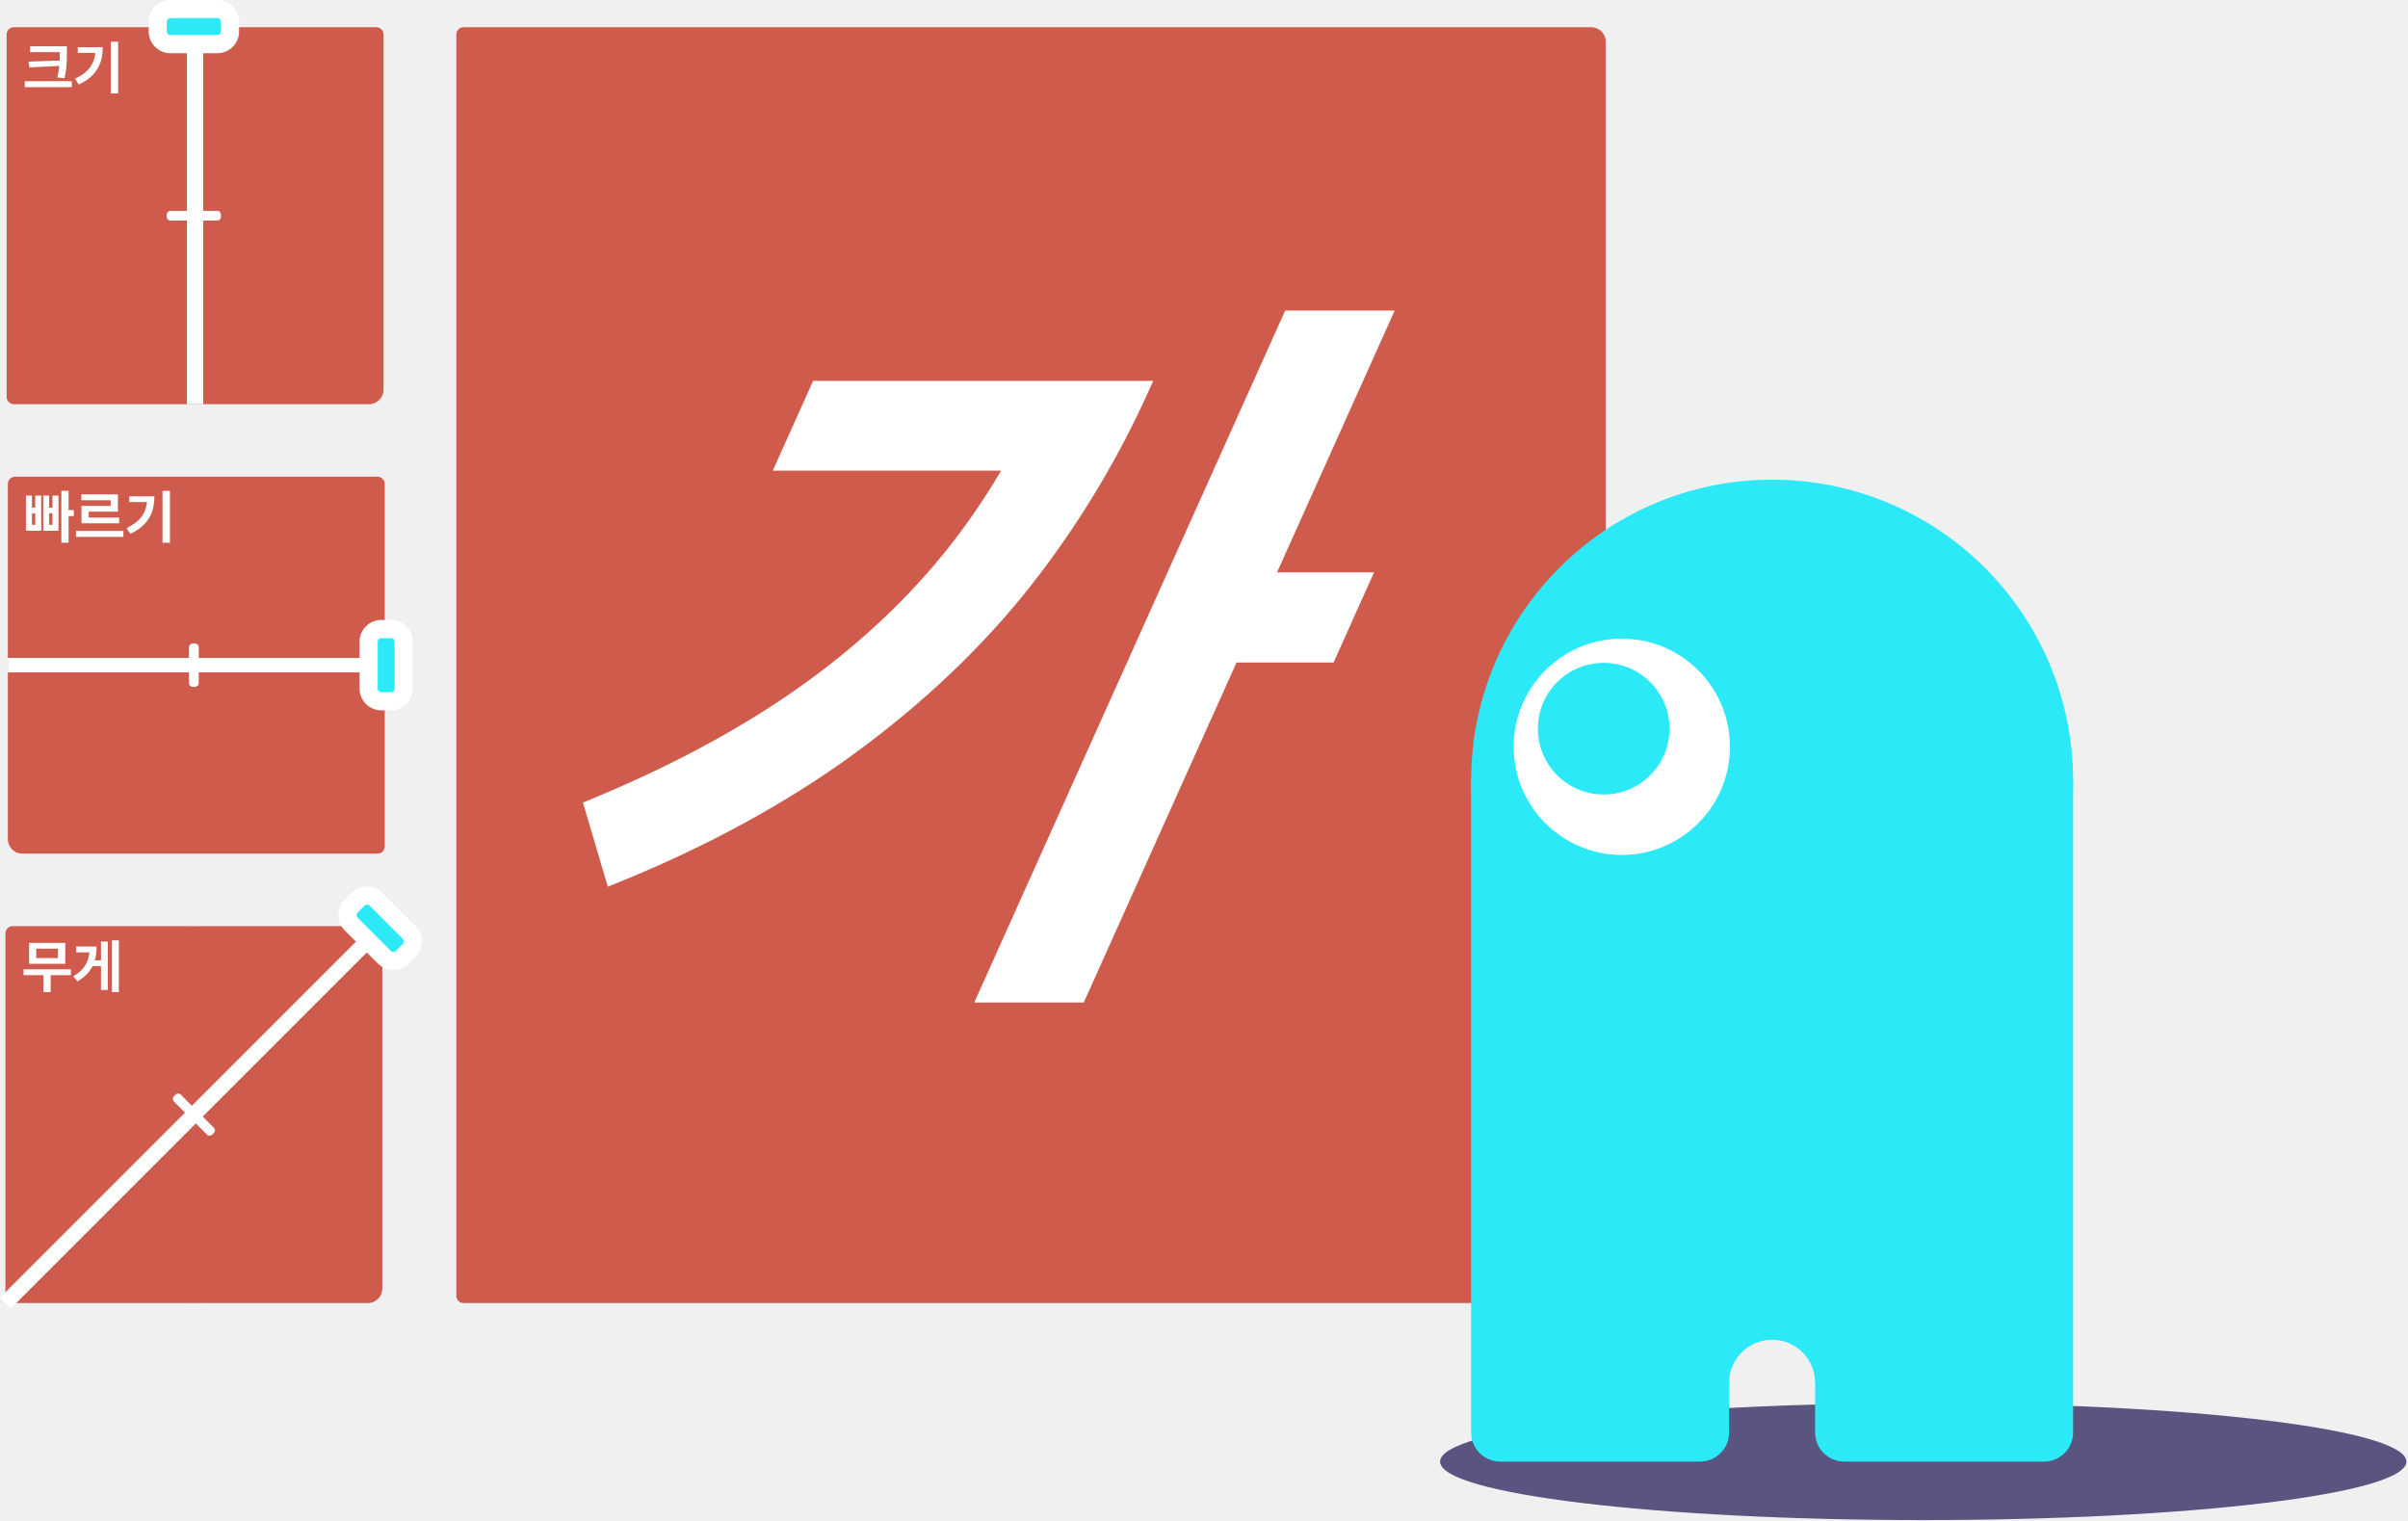
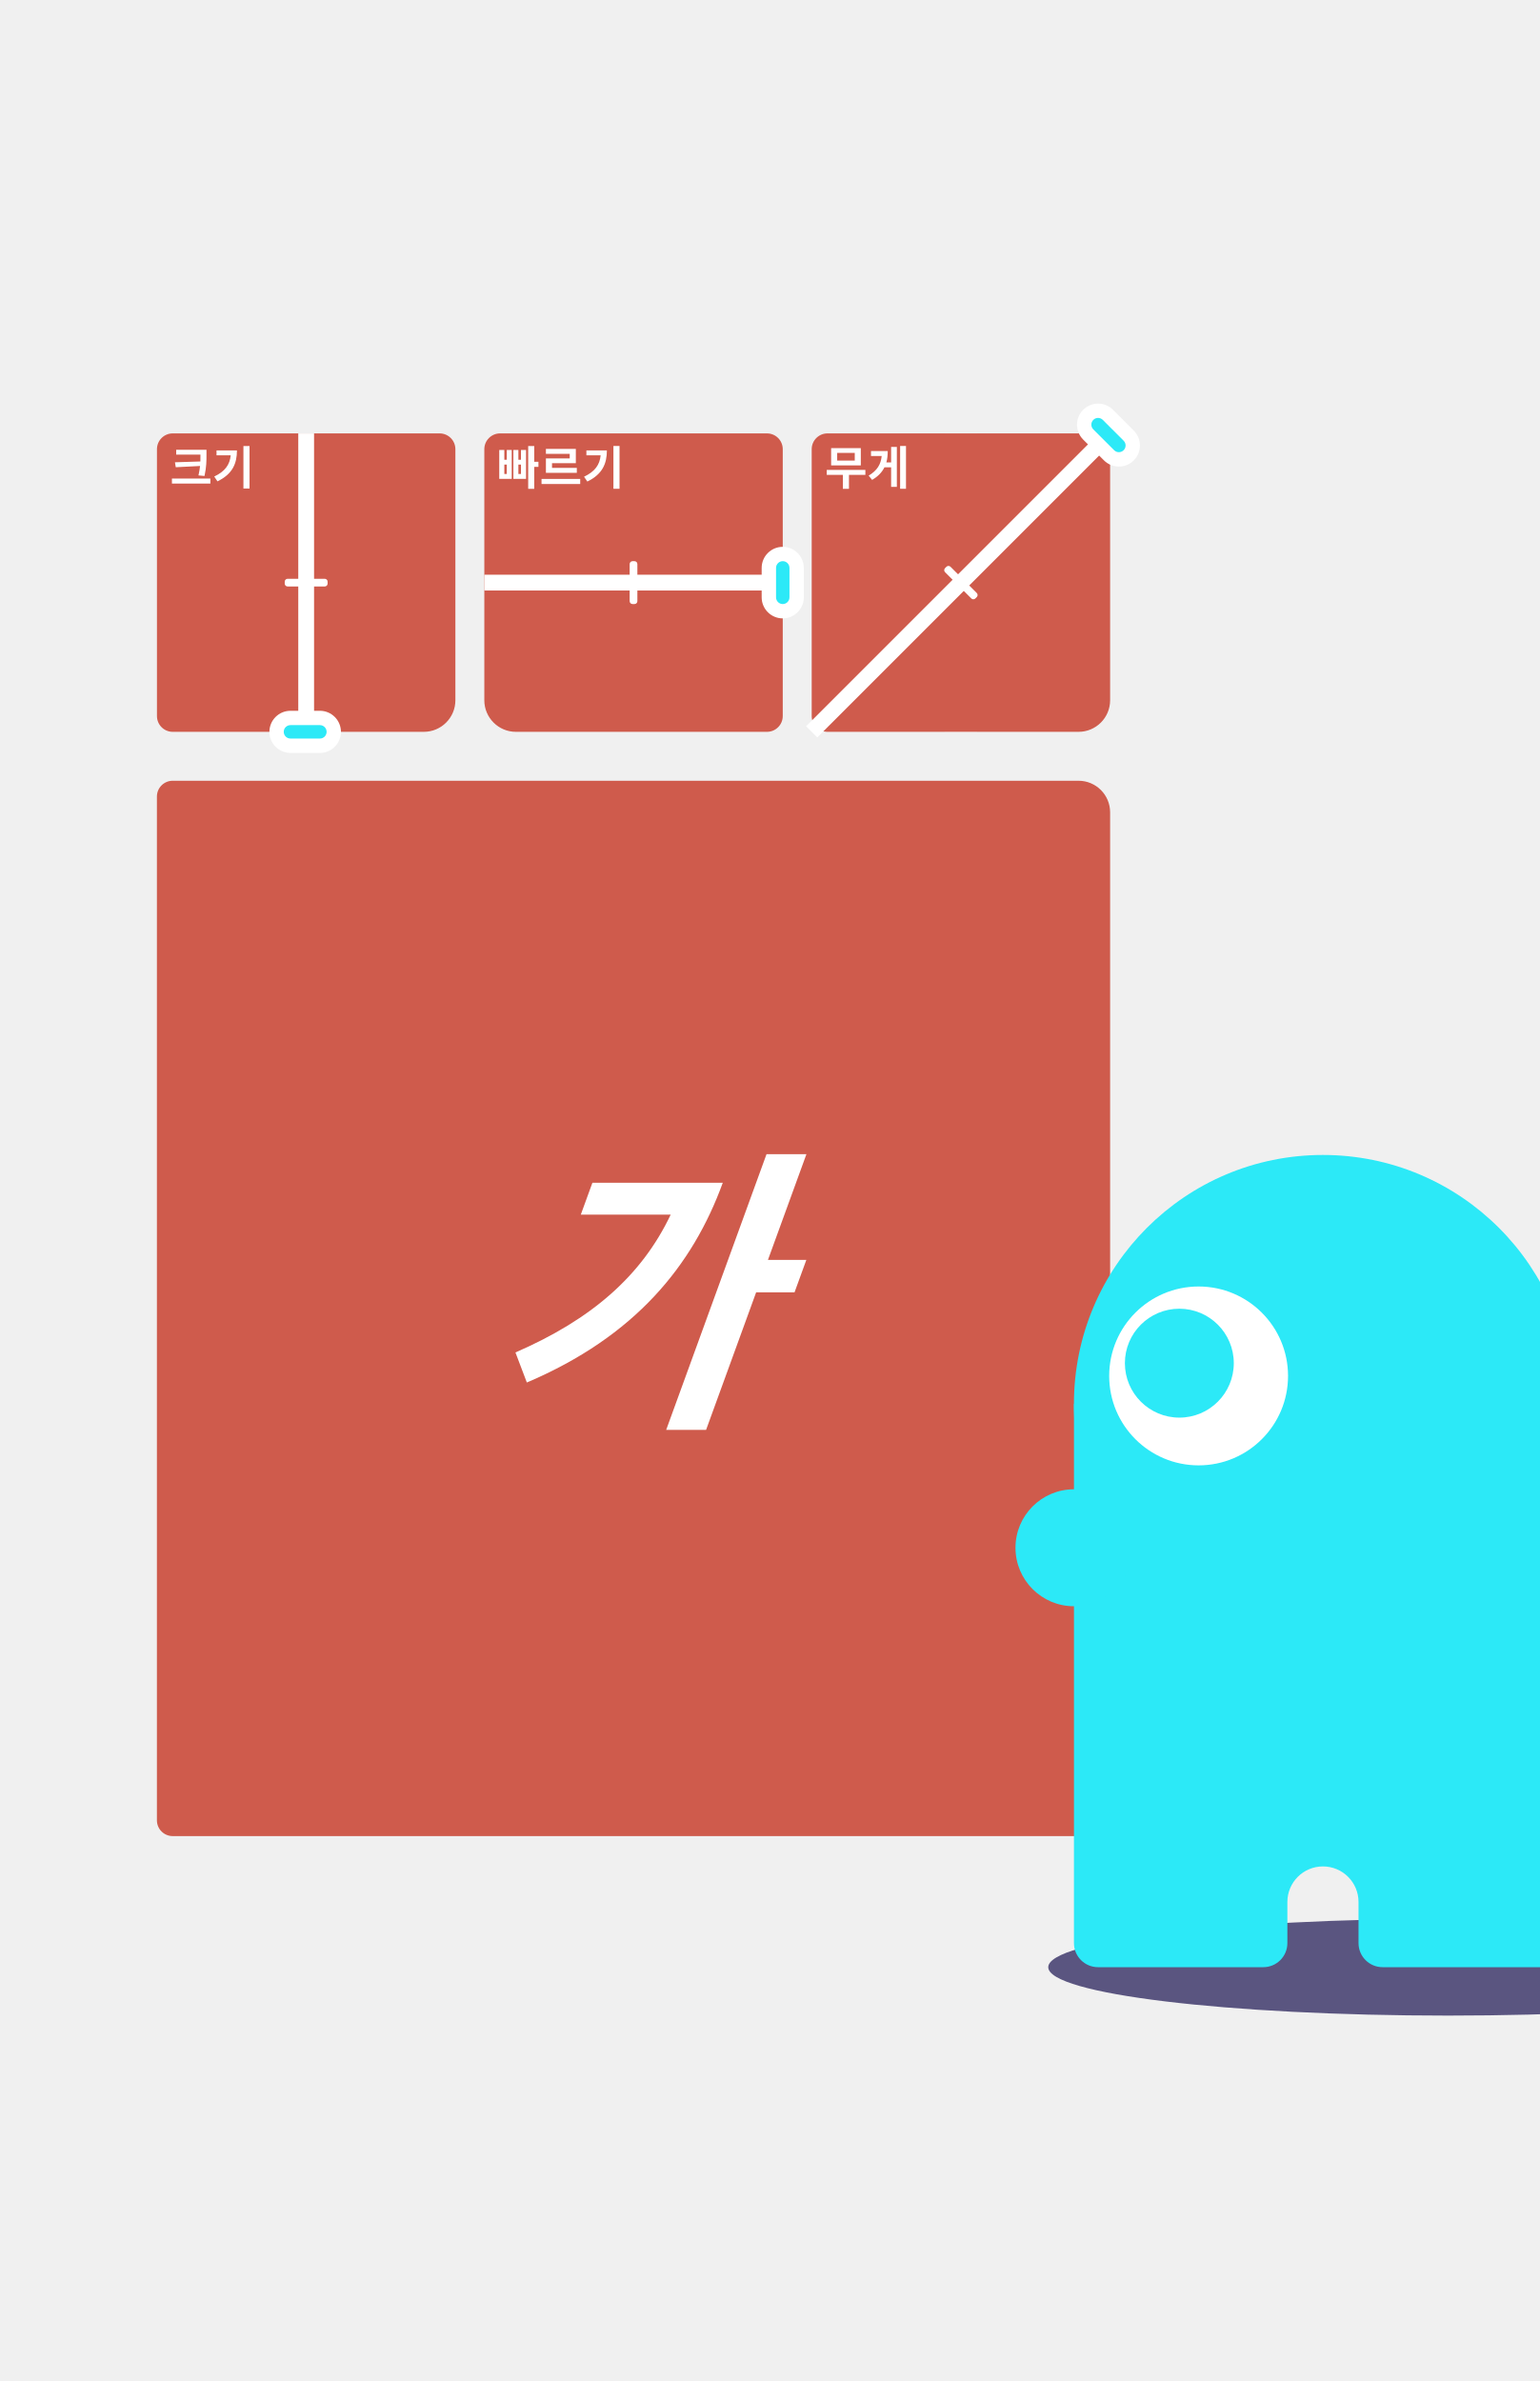
- <svg xmlns="http://www.w3.org/2000/svg" width="442" height="279" viewBox="0 0 442 279" fill="none">
-   <path d="M85.088 5H292.087C293.558 5 294.748 6.191 294.748 7.661V237.838C294.748 238.573 294.153 239.168 293.418 239.168H85.088C84.353 239.168 83.758 238.573 83.758 237.838V6.33C83.758 5.595 84.353 5 85.088 5Z" fill="#CF5B4C" />
-   <path d="M70.403 6.33V71.525C70.403 72.995 69.212 74.186 67.742 74.186H2.547C1.812 74.186 1.217 73.591 1.217 72.856V6.33C1.217 5.595 1.812 5 2.547 5L69.072 5C69.807 5 70.403 5.595 70.403 6.33Z" fill="#CF5B4C" />
-   <path d="M37.306 5V74.186H34.313V5H37.306Z" fill="white" />
-   <path d="M21.689 17.133H20.342V7.663H21.689V17.133ZM18.856 8.661C18.856 9.676 18.719 10.598 18.445 11.426C18.175 12.251 17.716 13.009 17.068 13.702C16.42 14.392 15.552 14.995 14.464 15.511L13.768 14.451C14.679 14.021 15.41 13.538 15.961 13.001C16.512 12.464 16.912 11.861 17.162 11.192C17.411 10.523 17.536 9.758 17.536 8.895V8.661H18.856ZM18.144 9.706H14.272V8.661H18.144V9.706Z" fill="white" />
-   <path d="M11.523 9.57H5.525V8.5H11.523V9.57ZM13.17 15.994H4.543V14.913H13.17V15.994ZM12.276 9.607C12.276 10.21 12.269 10.723 12.255 11.145C12.245 11.568 12.209 12.046 12.146 12.58C12.084 13.113 11.983 13.701 11.845 14.342L10.525 14.227C10.663 13.635 10.766 13.077 10.831 12.554C10.897 12.03 10.937 11.561 10.951 11.145C10.968 10.729 10.977 10.217 10.977 9.607V8.5H12.276V9.607ZM5.4 12.367L5.239 11.312L11.252 11.098V12.081L5.4 12.367Z" fill="white" />
-   <path d="M69.296 156.678H4.101C2.631 156.678 1.44 155.487 1.44 154.017L1.44 88.823C1.44 88.088 2.036 87.492 2.771 87.492L69.296 87.492C70.031 87.492 70.626 88.088 70.626 88.823L70.626 155.348C70.626 156.083 70.031 156.678 69.296 156.678Z" fill="#CF5B4C" />
-   <path d="M70.626 120.754V123.415H1.439V120.754H70.626Z" fill="white" />
-   <path d="M31.189 99.615H29.835V90.096H31.189V99.615ZM28.341 91.099C28.341 92.119 28.203 93.046 27.928 93.878C27.657 94.707 27.195 95.47 26.544 96.167C25.892 96.86 25.02 97.466 23.926 97.985L23.226 96.919C24.142 96.487 24.877 96.001 25.431 95.462C25.985 94.922 26.387 94.316 26.638 93.643C26.889 92.971 27.014 92.201 27.014 91.334V91.099H28.341ZM27.625 92.149H23.733V91.099H27.625V92.149Z" fill="white" />
-   <path d="M22.646 98.539H13.952V97.447H22.646V98.539ZM21.643 93.91H16.282V95.519H14.955V92.849H20.326V91.814H14.939V90.743H21.643V93.91ZM21.867 96.047H14.955V94.996H21.867V96.047Z" fill="white" />
-   <path d="M12.588 99.615H11.266V90.096H12.588V99.615ZM13.549 94.73H11.857V93.622H13.549V94.73ZM5.869 93.173H6.47V90.958H7.562V97.416H4.766V90.958H5.869V93.173ZM6.47 96.329V94.223H5.869V96.329H6.47ZM9.025 93.173H9.636V90.958H10.733V97.416H7.943V90.958H9.025V93.173ZM9.636 96.329V94.223H9.025V96.329H9.636Z" fill="white" />
-   <path d="M36.959 169.982V239.168H34.215V169.982H36.959Z" fill="white" />
-   <path d="M35.587 211.91C39.638 211.91 42.921 208.626 42.921 204.575C42.921 200.525 39.638 197.241 35.587 197.241C31.536 197.241 28.252 200.525 28.252 204.575C28.252 208.626 31.536 211.91 35.587 211.91Z" fill="white" />
-   <path d="M35.587 209.039C38.052 209.039 40.05 207.041 40.05 204.575C40.05 202.11 38.052 200.111 35.587 200.111C33.121 200.111 31.123 202.11 31.123 204.575C31.123 207.041 33.121 209.039 35.587 209.039Z" fill="#2CE9F7" />
-   <path d="M2.324 169.982H68.849C69.584 169.982 70.18 170.577 70.18 171.313V236.507C70.18 237.977 68.989 239.168 67.519 239.168H2.324C1.589 239.168 0.994 238.573 0.994 237.838V171.313C0.994 170.577 1.589 169.982 2.324 169.982Z" fill="#CF5B4C" />
-   <path d="M71.173 170.976L1.987 240.162L0 238.175L69.186 168.988L71.173 170.976Z" fill="white" />
-   <path d="M21.814 182.106H20.56V172.587H21.814V182.106ZM18.794 177.32H16.714V176.26H18.794V177.32ZM19.791 181.688H18.538V172.811H19.791V181.688ZM17.733 173.726C17.733 174.67 17.622 175.527 17.398 176.296C17.179 177.063 16.81 177.768 16.291 178.412C15.772 179.057 15.079 179.628 14.211 180.126L13.459 179.191C14.184 178.762 14.764 178.294 15.199 177.785C15.634 177.273 15.95 176.709 16.145 176.093C16.343 175.476 16.442 174.778 16.442 173.997V173.726H17.733ZM16.871 174.797H13.982V173.726H16.871V174.797Z" fill="white" />
-   <path d="M13.015 178.982H4.321V177.916H13.015V178.982ZM9.3 182.096H7.978V178.6H9.3V182.096ZM11.98 176.892H5.34V173.057H11.98V176.892ZM6.651 175.847H10.648V174.118H6.651V175.847Z" fill="white" />
-   <path d="M75.766 126.385V117.78C75.766 115.575 73.979 113.788 71.774 113.788H69.992C67.787 113.788 66 115.575 66 117.78V126.385C66 128.589 67.787 130.376 69.992 130.376H71.774C73.979 130.376 75.766 128.589 75.766 126.385Z" fill="white" />
-   <path d="M69.326 117.783V126.388C69.326 126.756 69.624 127.053 69.991 127.053H71.774C72.142 127.053 72.439 126.756 72.439 126.388V117.783C72.439 117.416 72.142 117.118 71.774 117.118H69.991C69.624 117.118 69.326 117.416 69.326 117.783Z" fill="#2CE9F7" />
-   <path d="M31.286 9.766L39.891 9.766C42.096 9.766 43.883 7.979 43.883 5.774V3.991C43.883 1.787 42.096 1.19697e-06 39.891 1.19697e-06L31.286 1.19697e-06C29.082 1.19697e-06 27.294 1.787 27.294 3.991V5.774C27.294 7.979 29.082 9.766 31.286 9.766Z" fill="white" />
-   <path d="M39.888 3.326H31.283C30.915 3.326 30.617 3.624 30.617 3.991V5.774C30.617 6.142 30.915 6.439 31.283 6.439H39.888C40.255 6.439 40.553 6.142 40.553 5.774V3.991C40.553 3.624 40.255 3.326 39.888 3.326Z" fill="#2CE9F7" />
-   <path d="M35.813 118.116H35.361C34.993 118.116 34.695 118.414 34.695 118.781V125.39C34.695 125.758 34.993 126.056 35.361 126.056H35.813C36.18 126.056 36.478 125.758 36.478 125.39V118.781C36.478 118.414 36.18 118.116 35.813 118.116Z" fill="white" />
-   <path d="M32.234 200.905L31.914 201.225C31.654 201.485 31.654 201.906 31.914 202.166L37.999 208.25C38.258 208.51 38.68 208.51 38.94 208.25L39.259 207.93C39.519 207.671 39.519 207.249 39.259 206.99L33.175 200.905C32.915 200.645 32.494 200.645 32.234 200.905Z" fill="white" />
-   <path d="M39.888 38.702H31.282C30.915 38.702 30.617 38.999 30.617 39.367V39.819C30.617 40.187 30.915 40.484 31.282 40.484H39.888C40.255 40.484 40.553 40.187 40.553 39.819V39.367C40.553 38.999 40.255 38.702 39.888 38.702Z" fill="white" />
-   <path d="M353.021 279C402.002 279 441.709 274.193 441.709 268.263C441.709 262.333 402.002 257.526 353.021 257.526C304.04 257.526 264.333 262.333 264.333 268.263C264.333 274.193 304.04 279 353.021 279Z" fill="#5A5580" />
-   <path d="M325.28 198.541C355.793 198.541 380.529 173.806 380.529 143.292C380.529 112.779 355.793 88.043 325.28 88.043C294.767 88.043 270.031 112.779 270.031 143.292C270.031 173.806 294.767 198.541 325.28 198.541Z" fill="#2CE9F7" />
-   <path d="M380.529 143.292V253.794H333.173C333.173 249.433 329.641 245.9 325.28 245.9C320.919 245.9 317.387 249.433 317.387 253.794H270.031V143.292H380.532H380.529ZM317.387 262.918V253.794H270.031V262.918C270.031 265.871 272.426 268.263 275.376 268.263H312.042C314.995 268.263 317.387 265.868 317.387 262.918ZM380.529 262.918V253.794H333.173V262.918C333.173 265.871 335.568 268.263 338.519 268.263H375.184C378.138 268.263 380.529 265.868 380.529 262.918Z" fill="#2CE9F7" />
-   <path d="M297.692 156.917C308.654 156.917 317.54 148.03 317.54 137.069C317.54 126.107 308.654 117.221 297.692 117.221C286.731 117.221 277.844 126.107 277.844 137.069C277.844 148.03 286.731 156.917 297.692 156.917Z" fill="white" />
-   <path d="M294.366 145.824C301.038 145.824 306.447 140.415 306.447 133.743C306.447 127.07 301.038 121.662 294.366 121.662C287.694 121.662 282.285 127.07 282.285 133.743C282.285 140.415 287.694 145.824 294.366 145.824Z" fill="#2CE9F7" />
-   <path d="M76.284 169.962L70.2 163.877C68.641 162.319 66.114 162.319 64.555 163.877L63.294 165.138C61.735 166.697 61.735 169.224 63.294 170.783L69.379 176.867C70.938 178.426 73.465 178.426 75.024 176.867L76.284 175.607C77.843 174.048 77.843 171.521 76.284 169.962Z" fill="white" />
-   <path d="M65.648 168.433L71.732 174.517C71.992 174.777 72.413 174.777 72.673 174.517L73.934 173.256C74.194 172.997 74.194 172.575 73.934 172.316L67.849 166.231C67.589 165.971 67.168 165.971 66.908 166.231L65.648 167.492C65.388 167.752 65.388 168.173 65.648 168.433Z" fill="#2CE9F7" />
-   <g clip-path="url(#clip0_65_2487)">
-     <path d="M178.832 184L235.906 57H256L234.409 105.052H252.215L244.779 121.604H226.968L198.932 184H178.832Z" fill="white" />
-     <path d="M107 147.305L107.894 146.937C121.613 141.32 133.862 134.892 144.292 127.819C154.683 120.772 163.794 112.707 171.359 103.852C175.941 98.48 180.108 92.612 183.764 86.387H141.847L149.251 69.909H211.682L211.009 71.408C205.134 84.483 197.747 96.693 189.051 107.703C180.35 118.729 169.539 129.008 156.918 138.247C144.302 147.481 129.415 155.573 112.675 162.3L111.571 162.743L107 147.305Z" fill="white" />
+ <svg xmlns="http://www.w3.org/2000/svg" id="_레이어_1" data-name="레이어 1" viewBox="0 0 390 603">
+   <defs>
+     <style>
+       .cls-1 {
+         font-size: 80.21px;
+       }
+ 
+       .cls-1, .cls-2, .cls-3, .cls-4 {
+         fill: #fff;
+       }
+ 
+       .cls-1, .cls-2, .cls-4 {
+         font-family: PretendardVariable-Bold, 'Pretendard Variable';
+         font-variation-settings: 'wght' 700;
+         font-weight: 700;
+       }
+ 
+       .cls-5 {
+         stroke-width: 8.25px;
+       }
+ 
+       .cls-5, .cls-6 {
+         fill: none;
+         stroke: #fff;
+         stroke-miterlimit: 10;
+       }
+ 
+       .cls-2 {
+         font-size: 11.63px;
+       }
+ 
+       .cls-7 {
+         fill: #5a5580;
+       }
+ 
+       .cls-6 {
+         stroke-width: 4px;
+       }
+ 
+       .cls-8 {
+         fill: #2ce9f7;
+       }
+ 
+       .cls-9 {
+         fill: #cf5b4c;
+       }
+ 
+       .cls-4 {
+         font-size: 11.69px;
+       }
+     </style>
+   </defs>
+   <path class="cls-9" d="M43.74,197.73h229.41c4.42,0,8,3.58,8,8v255.27c0,2.21-1.79,4-4,4H43.74c-2.21,0-4-1.79-4-4V201.73c0-2.21,1.79-4,4-4Z" />
+   <path class="cls-9" d="M126.66,109.76h63.58c4.42,0,8,3.58,8,8v63.58c0,2.21-1.79,4-4,4h-67.58c-2.21,0-4-1.79-4-4v-67.58c0-2.21,1.79-4,4-4Z" transform="translate(320.9 295.1) rotate(-180)" />
+   <line class="cls-6" x1="198.24" y1="147.55" x2="122.66" y2="147.55" />
+   <text class="cls-4" transform="translate(125.91 122.75)">
+     <tspan x="0" y="0">빠르기</tspan>
+   </text>
+   <g>
+     <rect class="cls-3" x="189.18" y="142.22" width="18.12" height="10.67" rx="5.34" ry="5.34" transform="translate(345.79 -50.69) rotate(90)" />
+     <rect class="cls-8" x="192.81" y="145.85" width="10.86" height="3.4" rx="1.7" ry="1.7" transform="translate(50.69 345.79) rotate(-90)" />
  </g>
-   <defs>
-     <clipPath id="clip0_65_2487">
-       <rect width="149" height="127" fill="white" transform="translate(107 57)" />
-     </clipPath>
-   </defs>
+   <g>
+     <line class="cls-5" x1="243.36" y1="109.76" x2="243.36" y2="185.34" />
+     <g>
+       <circle class="cls-3" cx="243.36" cy="147.55" r="8.01" />
+       <circle class="cls-8" cx="243.36" cy="147.55" r="4.88" />
+     </g>
+   </g>
+   <path class="cls-9" d="M209.57,109.76h67.58c2.21,0,4,1.79,4,4v63.58c0,4.42-3.58,8-8,8h-63.58c-2.21,0-4-1.79-4-4v-67.58c0-2.21,1.79-4,4-4Z" />
+   <line class="cls-6" x1="205.57" y1="185.34" x2="281.15" y2="109.76" />
+   <text class="cls-4" transform="translate(208.9 122.75)">
+     <tspan x="0" y="0">무게</tspan>
+   </text>
+   <g>
+     <rect class="cls-3" x="271.67" y="104.85" width="18.12" height="10.67" rx="5.34" ry="5.34" transform="translate(160.14 -166.23) rotate(45)" />
+     <rect class="cls-8" x="275.3" y="108.49" width="10.86" height="3.4" rx="1.7" ry="1.7" transform="translate(401.32 386.6) rotate(-135)" />
+   </g>
+   <rect class="cls-3" x="242.39" y="142.12" width="1.95" height="10.86" rx=".73" ry=".73" transform="translate(-33.06 215.3) rotate(-45)" />
+   <path class="cls-9" d="M43.74,109.76h63.58c4.42,0,8,3.58,8,8v63.58c0,2.21-1.79,4-4,4H43.74c-2.21,0-4-1.79-4-4v-67.58c0-2.21,1.79-4,4-4Z" transform="translate(225.09 70.02) rotate(90)" />
+   <line class="cls-6" x1="77.54" y1="109.76" x2="77.54" y2="185.34" />
+   <text class="cls-2" transform="translate(43.06 122.7)">
+     <tspan x="0" y="0">크기</tspan>
+   </text>
+   <g>
+     <rect class="cls-3" x="68.23" y="180.01" width="18.12" height="10.67" rx="5.34" ry="5.34" transform="translate(154.58 370.69) rotate(-180)" />
+     <rect class="cls-8" x="71.86" y="183.64" width="10.86" height="3.4" rx="1.7" ry="1.7" />
+   </g>
+   <rect class="cls-3" x="72.11" y="146.58" width="10.86" height="1.95" rx=".73" ry=".73" />
+   <rect class="cls-3" x="159.47" y="142.12" width="1.95" height="10.86" rx=".73" ry=".73" />
+   <g>
+     <ellipse class="cls-7" cx="366.7" cy="498.2" rx="101.22" ry="12.26" />
+     <circle class="cls-8" cx="335.04" cy="355.56" r="63.06" />
+     <path class="cls-8" d="M398.11,355.57v126.12h0v10.41c0,3.37-2.73,6.1-6.1,6.1h-41.85c-3.37,0-6.1-2.73-6.1-6.1v-10.41c0-4.98-4.03-9.01-9.01-9.01s-9.01,4.03-9.01,9.01v10.41c0,3.37-2.73,6.1-6.1,6.1h-41.85c-3.37,0-6.1-2.73-6.1-6.1v-136.53h126.12Z" />
+     <g>
+       <circle class="cls-3" cx="303.56" cy="348.46" r="22.65" />
+       <circle class="cls-8" cx="298.68" cy="345.23" r="13.79" />
+     </g>
+     <circle class="cls-8" cx="271.99" cy="391.98" r="14.81" />
+   </g>
+   <text class="cls-1" transform="translate(123.46 355.56) scale(.94) skewX(-20)">
+     <tspan x="0" y="0">가</tspan>
+   </text>
</svg>
